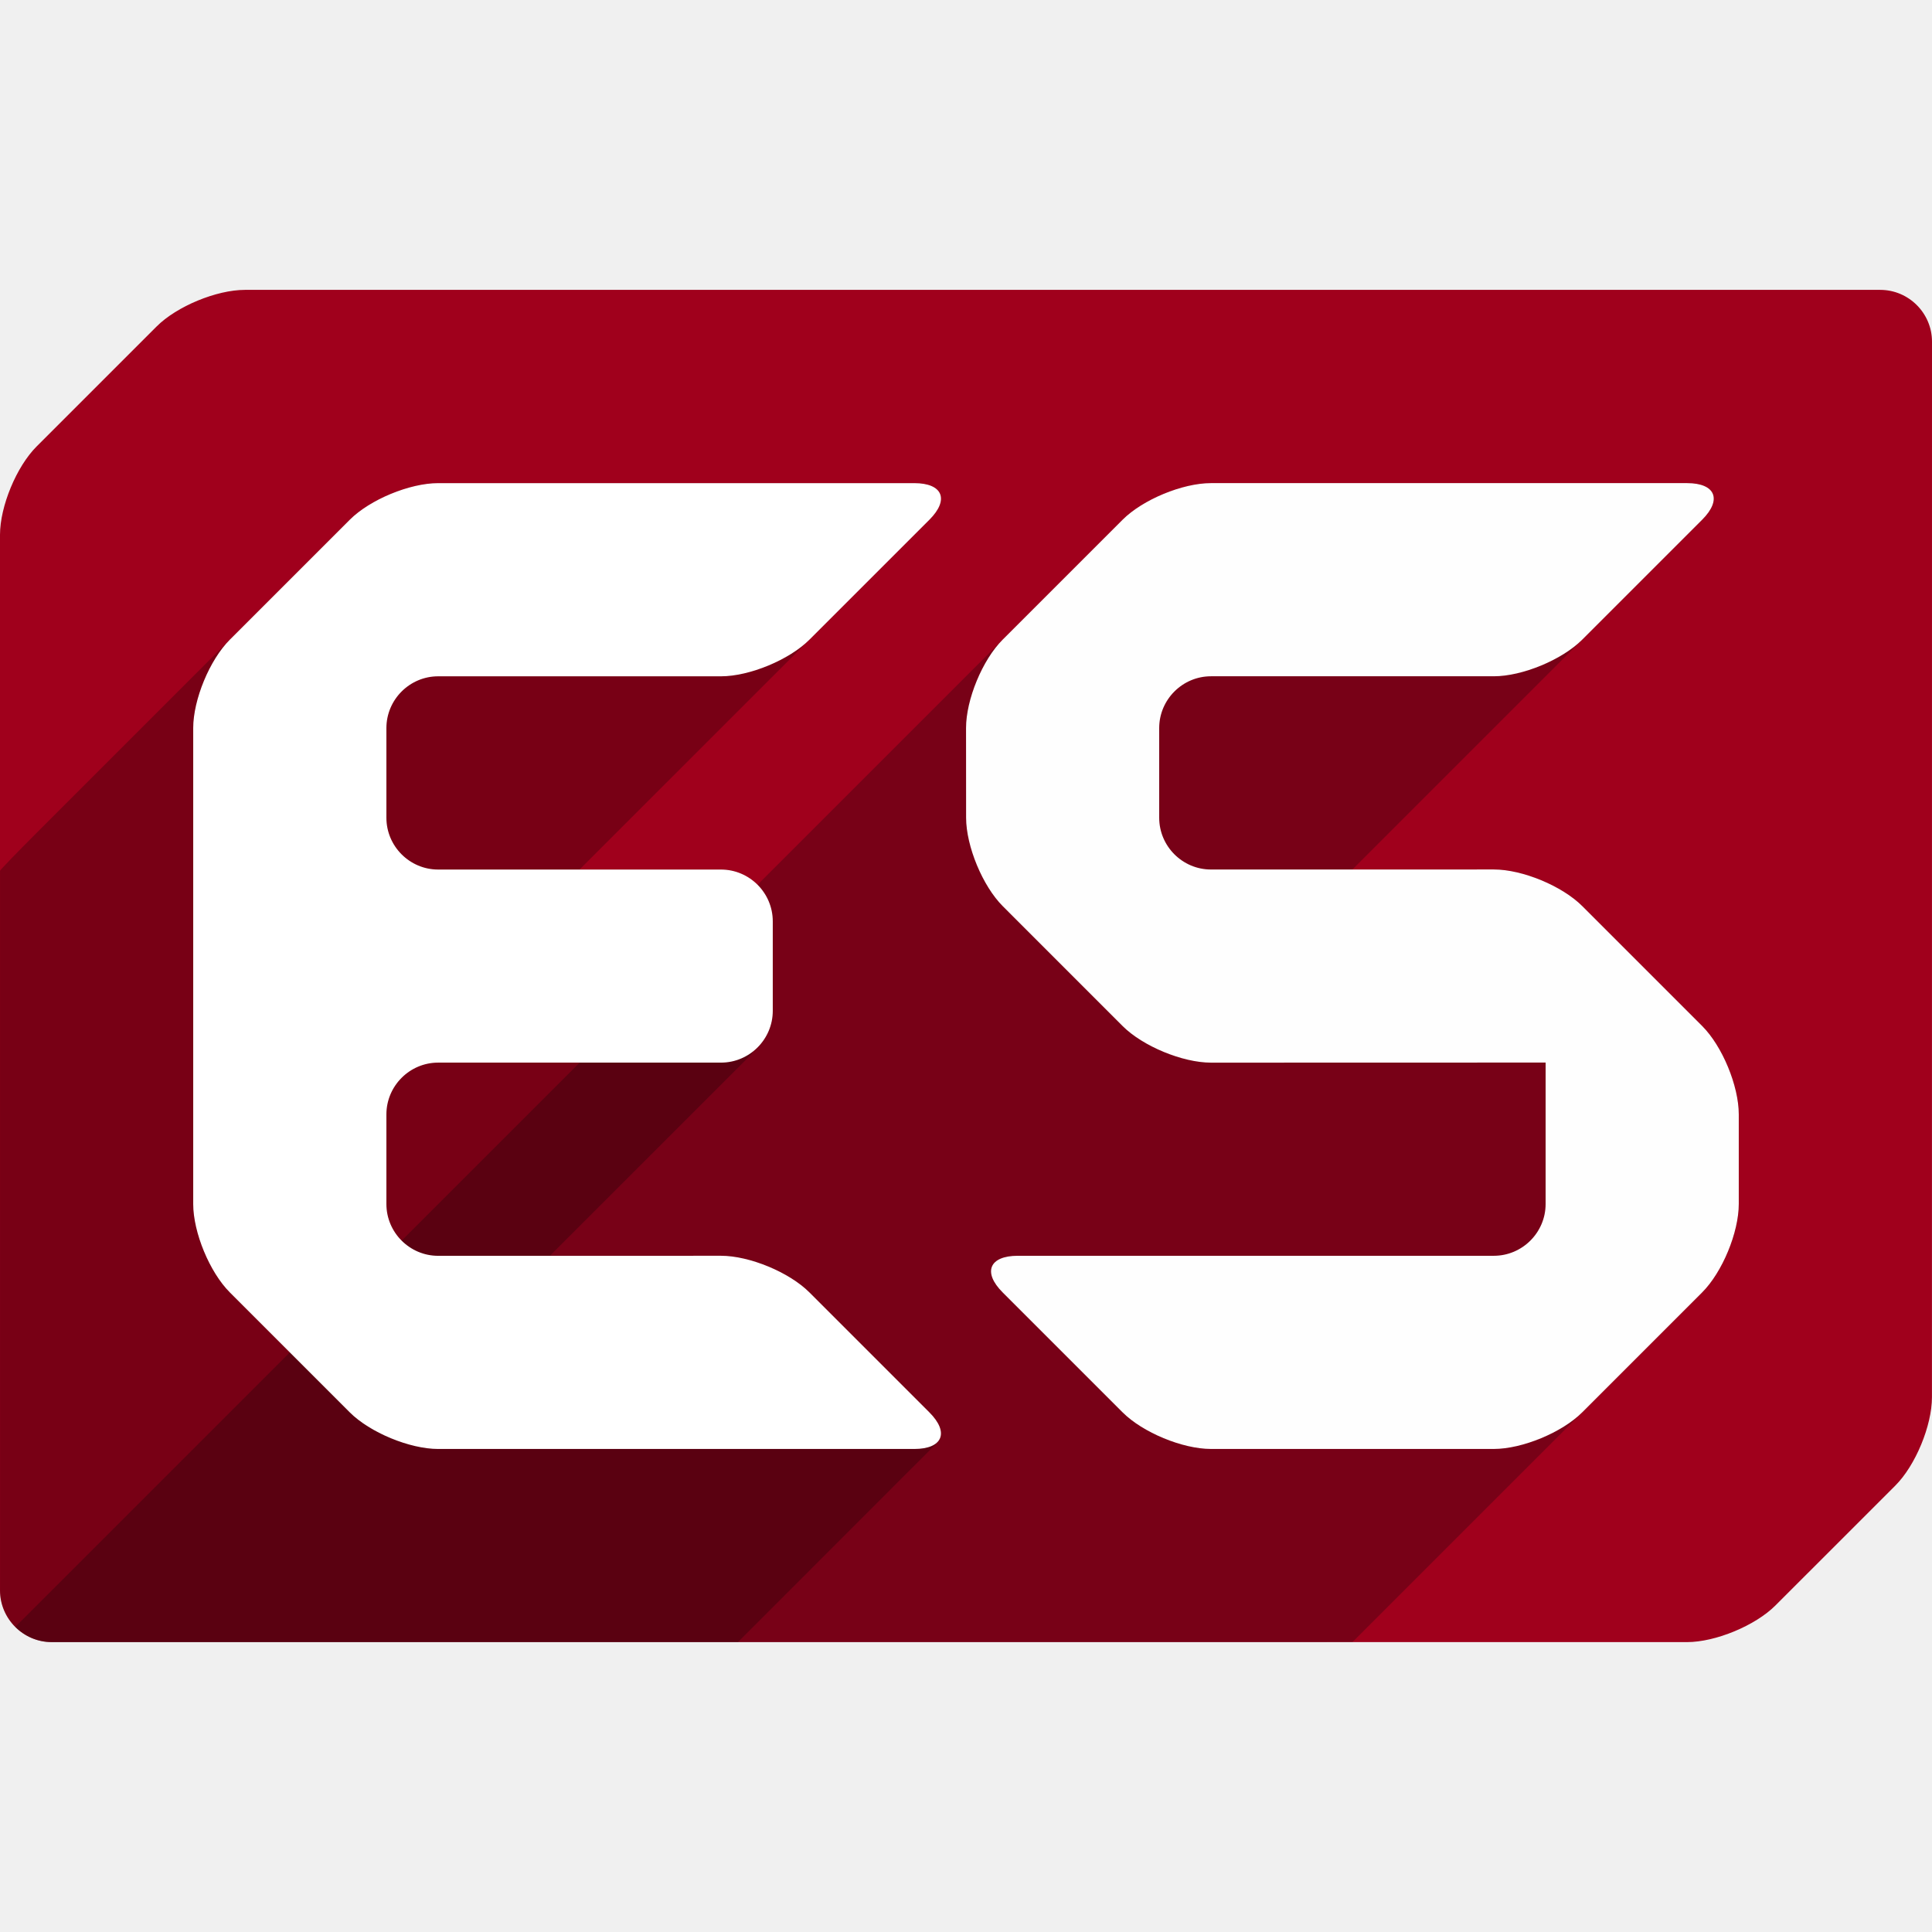
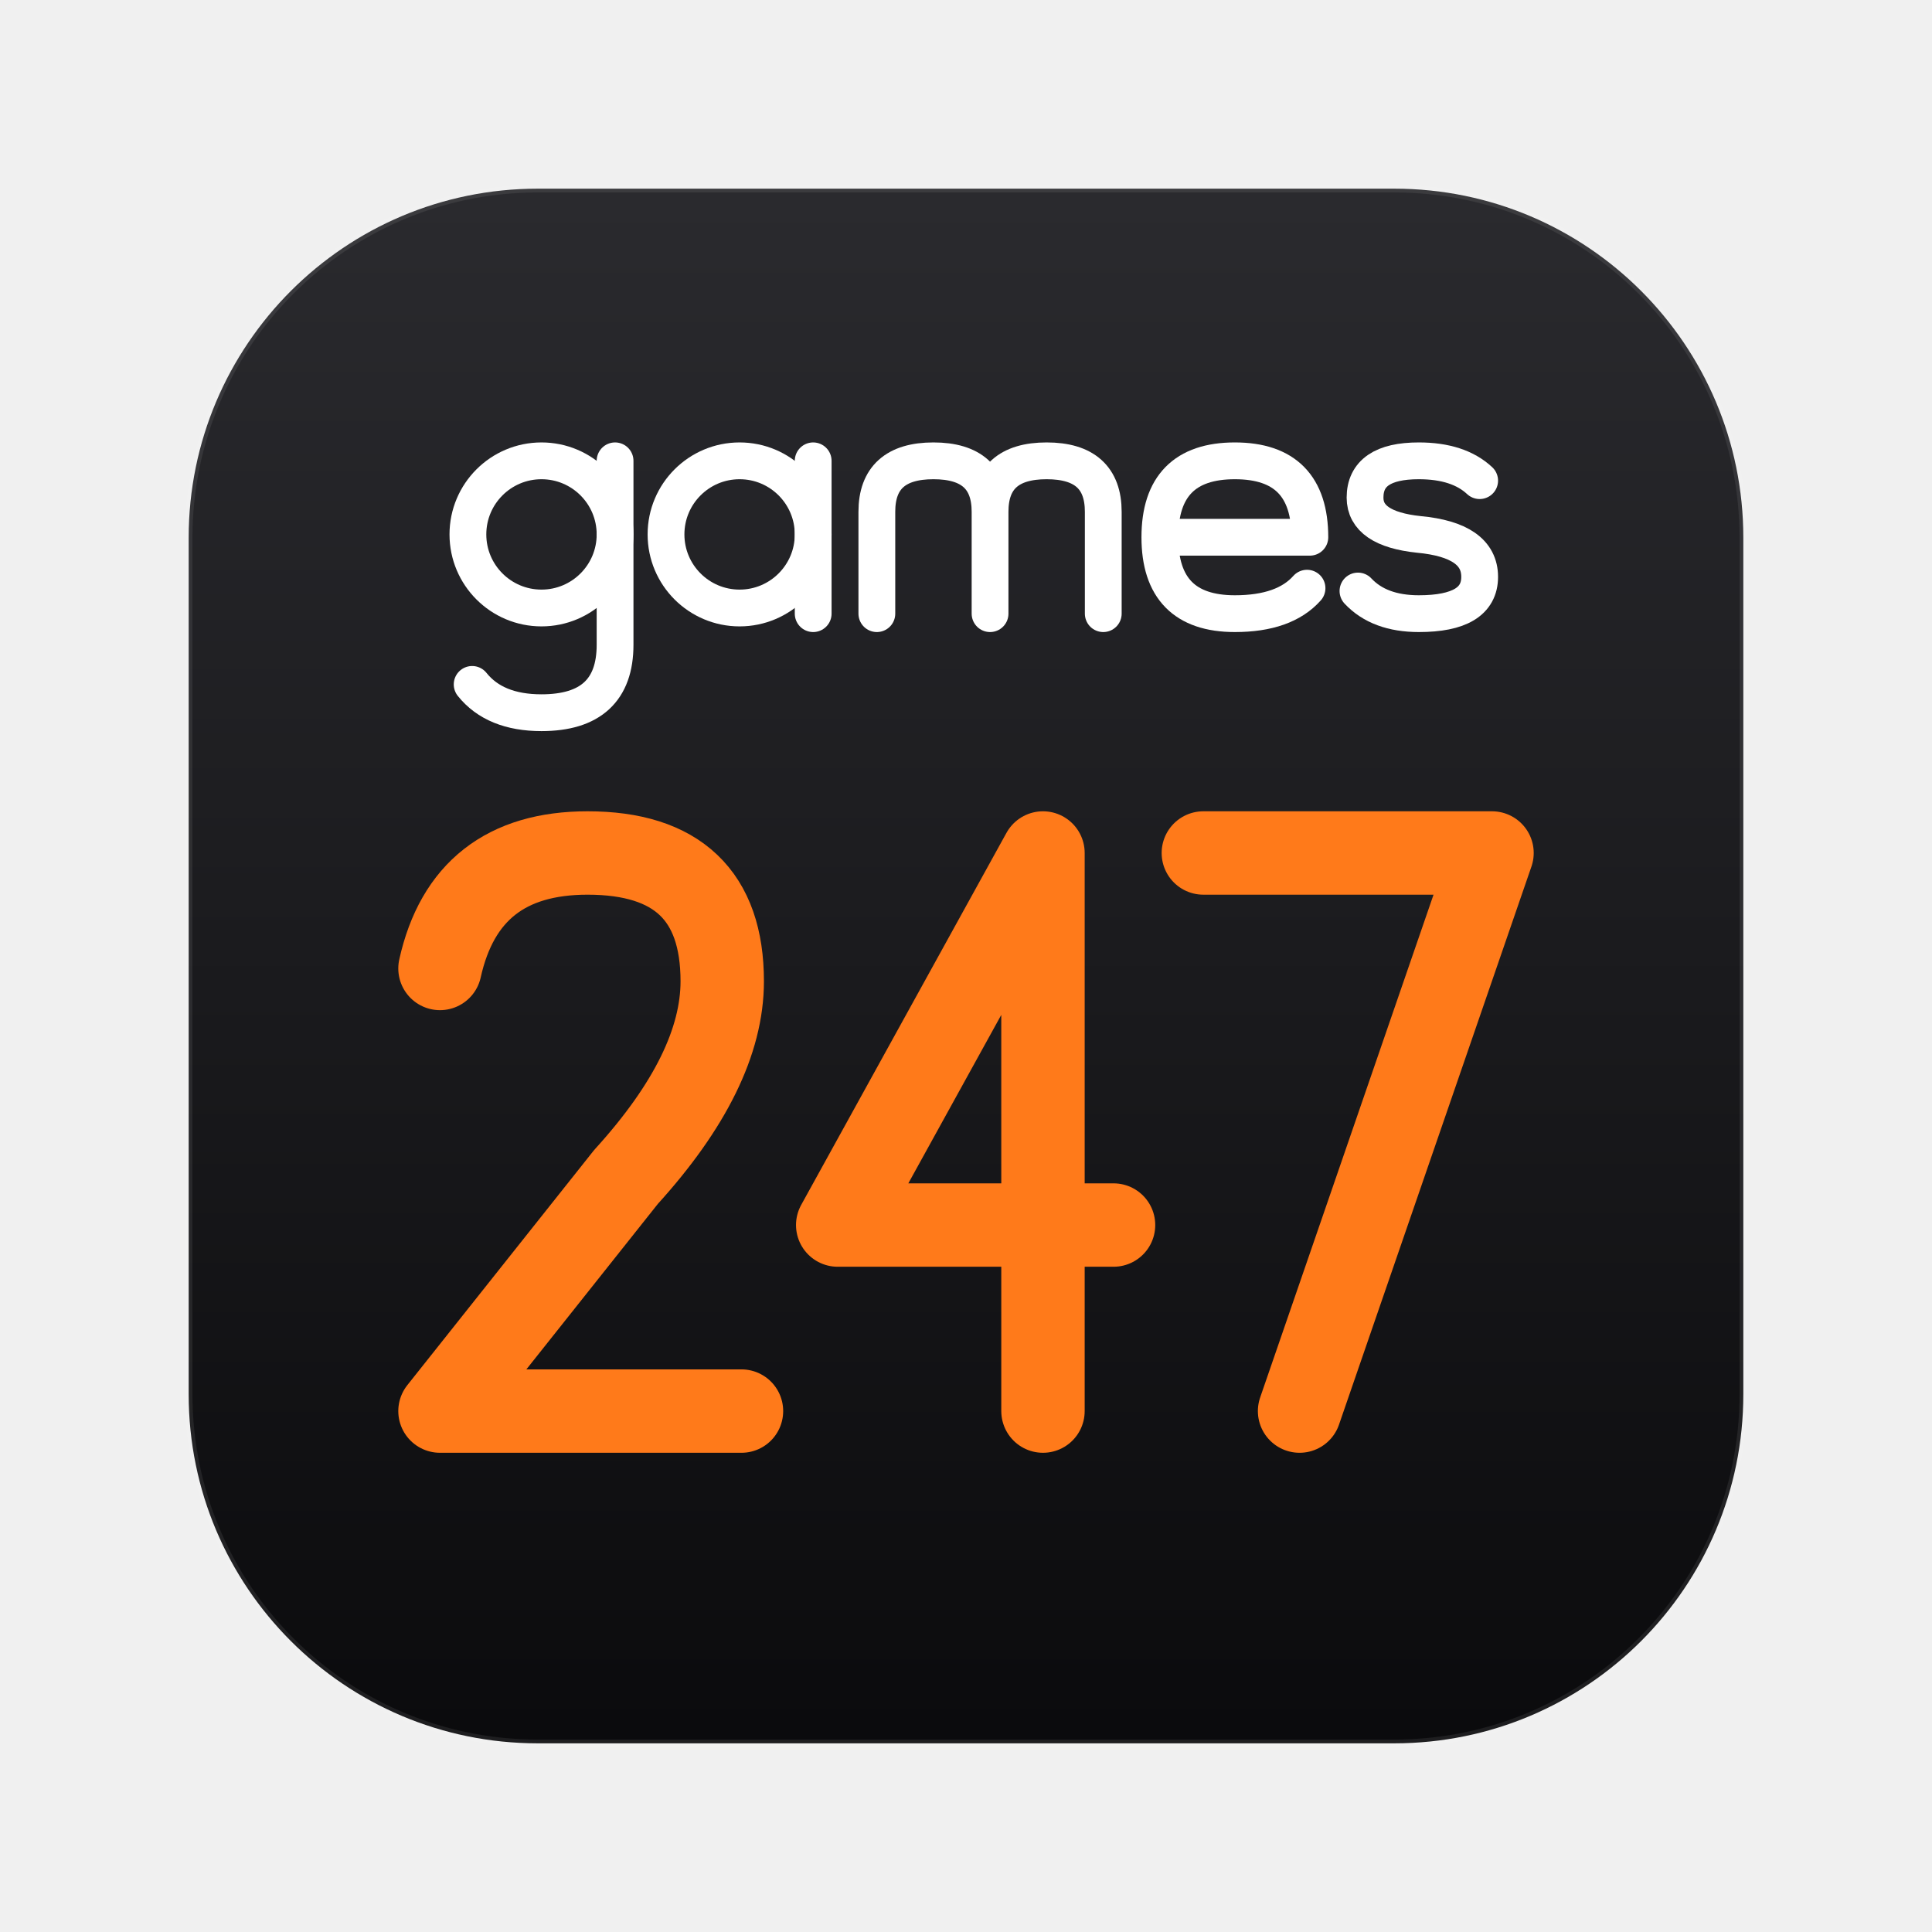
- <svg xmlns="http://www.w3.org/2000/svg" width="128mm" height="128mm" viewBox="0 0 128 128" version="1.1" id="svg36">
-   <defs id="defs30">
-     <linearGradient gradientTransform="matrix(0.3034827,0,0,0.3034827,-4.397844,115.9162)" y2="227.338" x2="323.802" y1="542.322" x1="118.312" gradientUnits="userSpaceOnUse" id="SVGID_1_">
-       <stop id="stop17" style="stop-color:#004E73" offset="0" />
-       <stop id="stop19" style="stop-color:#00A1B0" offset="1" />
-     </linearGradient>
-     <linearGradient gradientTransform="matrix(0.3034827,0,0,0.3034827,-4.397844,115.9162)" y2="288.386" x2="399.8" y1="540.373" x1="144.813" gradientUnits="userSpaceOnUse" id="SVGID_2_">
-       <stop id="stop26" style="stop-color:#D3D3D3" offset="0.308" />
-       <stop id="stop28" style="stop-color:#FFFFFF" offset="0.675" />
-     </linearGradient>
-     <linearGradient gradientTransform="matrix(0.3034827,0,0,0.3034827,-4.397844,115.9162)" y2="213.967" x2="326.257" y1="465.954" x1="71.27" gradientUnits="userSpaceOnUse" id="SVGID_3_">
-       <stop id="stop37" style="stop-color:#D3D3D3" offset="0.308" />
-       <stop id="stop39" style="stop-color:#FFFFFF" offset="0.675" />
+ <svg xmlns="http://www.w3.org/2000/svg" version="1.1" width="1024" height="1024" viewBox="0 0 1024 1024">
+   <defs>
+     <linearGradient id="tile" x1="0" y1="0" x2="0" y2="1">
+       <stop offset="0" stop-color="#2a2a2e" />
+       <stop offset="1" stop-color="#0b0b0d" />
    </linearGradient>
  </defs>
-   <g id="layer1" transform="translate(0,-169)">
-     <g id="g862">
-       <path d="M 128,252.201 Z" id="path3-360" style="fill:#c90012;stroke-width:0.309" />
-       <path d="M 128,226.609 Z" id="path5-62" style="fill:#c90012;stroke-width:0.309" />
-       <path d="M 128,201.008 Z" id="path7-6" style="fill:#c90012;stroke-width:0.309" />
-       <path d="M 128,213.806 Z" id="path9-1" style="fill:#c90012;stroke-width:0.309" />
-       <path d="M 128,264.999 Z" id="path11-8" style="fill:#c90012;stroke-width:0.309" />
-       <path d="M 128,239.4 Z" id="path13-7" style="fill:#c90012;stroke-width:0.309" />
-       <path d="M 128,188.205 Z" id="path15-9" style="fill:#c90012;stroke-width:0.309" />
-       <path d="m 128,191.635 c 0,-1.887 -1.544,-3.43 -3.429,-3.43 H 16.231 c -1.887,0 -4.522,1.091 -5.855,2.425 L 2.425,198.58 C 1.091,199.914 3.2858314e-7,202.549 3.2858314e-7,204.435 v 69.929 c 0,1.887 1.544,3.43 3.429,3.43 H 111.769 c 1.886,0 4.522,-1.092 5.855,-2.425 l 7.948,-7.947 c 1.334,-1.333 2.425,-3.969 2.425,-5.856 z" id="path22-20" style="fill:#a0001c;fill-opacity:1;stroke-width:0.309" />
-       <path enable-background="new    " d="m 112.774,236.976 -7.945,-7.945 c -1.334,-1.333 -3.969,-2.425 -5.855,-2.425 h -5.943 c -1.887,3.1e-4 -3.431,3.1e-4 -3.431,3.1e-4 0,0 1.091,-1.091 2.425,-2.425 l 20.749,-20.748 c 1.334,-1.334 0.881,-2.425 -1.004,-2.425 H 80.232 c -1.887,0 -4.522,1.091 -5.855,2.425 L 2.514,275.286 c -0.564,0.562 -1.086,1.085 -1.504,1.503 0.621,0.621 1.478,1.006 2.42,1.006 0.002,0 0.003,0 0.005,0 H 34.299 86.171 c 1.887,0 3.434,-0.004 3.438,-0.007 0.005,-0.005 1.099,-1.1 2.433,-2.433 l 20.733,-20.729 c 1.334,-1.333 2.425,-3.969 2.425,-5.855 v -5.939 c -6.2e-4,-1.887 -1.092,-4.523 -2.425,-5.855 z" id="path24-2" style="opacity:0.25;fill:#000406;fill-opacity:1;stroke-width:0.309" />
-       <path d="m 80.23,239.403 c -1.886,0 -4.522,-1.092 -5.855,-2.426 l -7.939,-7.941 c -1.334,-1.334 -2.426,-3.969 -2.429,-5.856 l -0.004,-5.943 c -0.002,-1.887 1.088,-4.521 2.423,-5.856 L 74.375,203.433 c 1.334,-1.334 3.968,-2.425 5.855,-2.425 h 31.539 c 1.886,0 2.338,1.091 1.004,2.425 l -7.948,7.947 c -1.334,1.334 -3.968,2.425 -5.855,2.425 H 80.231 c -1.887,0 -3.431,1.543 -3.431,3.43 v 5.943 c 0,1.887 1.543,3.43 3.429,3.429 l 18.744,-0.002 c 1.886,-6.2e-4 4.522,1.091 5.855,2.425 l 7.945,7.945 c 1.334,1.332 2.425,3.968 2.425,5.855 v 5.939 c 0,1.886 -1.091,4.522 -2.425,5.855 l -7.948,7.948 c -1.334,1.333 -3.969,2.425 -5.856,2.425 H 80.23 c -1.887,0 -4.522,-1.092 -5.855,-2.425 l -7.948,-7.948 c -1.334,-1.333 -0.883,-2.425 1.004,-2.425 h 31.539 c 1.887,0 3.431,-1.543 3.431,-3.43 v -5.94 c 0,-1.887 0,-3.431 9.3e-4,-3.431 0.001,0 -1.542,0 -3.428,0 z" id="path31-3" style="fill:#fefefe;fill-opacity:1;stroke-width:0.309" />
-       <g transform="matrix(0.3087842,0,0,0.3087792,-5.249331,115.6905)" id="g35-75" style="opacity:0.25;fill:#000000;fill-opacity:1">
-         <path style="fill:#000000;fill-opacity:1" d="m 17.008,370.877 c 0,-6.109 0,-11.238 0,-11.393 0,-0.155 3.532,-3.818 7.854,-8.138 L 92.047,284.16 c 4.321,-4.321 12.855,-7.855 18.963,-7.855 h 102.15 c 6.108,0 7.574,3.534 3.253,7.855 l -67.197,67.182 c -4.32,4.321 -7.853,7.855 -7.853,7.855 0,0 4.998,0.002 11.11,0.006 l 19.228,0.007 c 6.108,0.004 10.75,4.993 10.318,11.086 l -1.114,15.593 c -0.433,6.092 -1.707,11.997 -2.833,13.122 -1.125,1.125 -5.576,5.58 -9.896,9.896 l -25.201,25.201 c -4.32,4.315 -7.885,7.885 -7.922,7.918 -0.034,0.034 4.933,0.064 11.041,0.062 h 17.979 c 6.108,-0.004 14.784,3.379 19.281,7.519 l 26.836,24.694 c 4.497,4.137 8.181,7.623 8.058,7.75 -0.126,0.126 -3.766,3.762 -8.087,8.083 l -34.827,34.85 -147.212,0.002 c -6.107,0 -11.105,-4.998 -11.105,-11.11 z" id="path33-9" />
-       </g>
-       <path d="m 29.029,252.201 c -1.886,0 -3.429,-1.543 -3.429,-3.43 v -5.939 c 0,-1.887 1.543,-3.431 3.429,-3.431 h 18.74 c 1.886,0 3.429,-1.543 3.429,-3.43 v -5.93 c 0,-1.887 -1.543,-3.431 -3.429,-3.431 H 29.029 c -1.886,0 -3.429,-1.543 -3.429,-3.43 v -5.943 c 0,-1.887 1.543,-3.43 3.429,-3.43 h 18.74 c 1.886,0 4.522,-1.091 5.856,-2.425 l 7.951,-7.948 c 1.334,-1.334 0.882,-2.425 -1.004,-2.425 H 29.029 c -1.886,0 -4.522,1.091 -5.855,2.425 l -7.947,7.946 c -1.334,1.334 -2.426,3.969 -2.426,5.856 v 31.534 c 0,1.887 1.092,4.522 2.426,5.855 l 7.947,7.948 c 1.334,1.333 3.969,2.425 5.855,2.425 h 31.54 c 1.887,0 2.339,-1.092 1.004,-2.425 l -7.948,-7.949 c -1.334,-1.334 -3.969,-2.426 -5.856,-2.426 z" id="path42-2" style="fill:#ffffff;fill-opacity:1;stroke-width:0.309" />
+   <rect x="100" y="100" width="824" height="824" rx="185" ry="185" fill="url(#tile)" />
+   <rect x="100" y="100" width="824" height="824" rx="185" ry="185" fill="none" stroke="#ffffff" stroke-opacity="0.08" stroke-width="4" />
+   <g fill="none" stroke-linecap="round" stroke-linejoin="round" stroke-width="26">
+     <g stroke="#ffffff" transform="translate(20.75,-25.75) scale(0.75)">
+       <circle cx="355" cy="412" r="52" />
+       <path d="M407 360 V490 Q407 538 355 538 Q322 538 306 518" />
+       <circle cx="495" cy="412" r="52" />
+       <path d="M547 360 V468" />
+       <path d="M592 468 V396 Q592 360 632 360 Q672 360 672 396 V468                M672 396 Q672 360 712 360 Q752 360 752 396 V468" />
+       <path d="M792 414 H898 Q898 360 845 360 Q792 360 792 414                Q792 468 845 468 Q880 468 896 450" />
+       <path d="M1018 374 Q1003 360 975 360 Q937 360 937 386 Q937 408 975 412                Q1018 416 1018 442 Q1018 468 975 468 Q947 468 932 452" />
+     </g>
+     <g stroke="#ff7a1a" transform="translate(-1575.6,-47.7) scale(1.7)">
+       <path d="M1064 330 Q1072 294 1110 294 Q1152 294 1152 334 Q1152 362 1122 395 L1064 468 H1158" />
+       <path d="M1252 468 V294 L1188 410 H1274" />
+       <path d="M1302 294 H1392 L1332 468" />
    </g>
  </g>
</svg>
